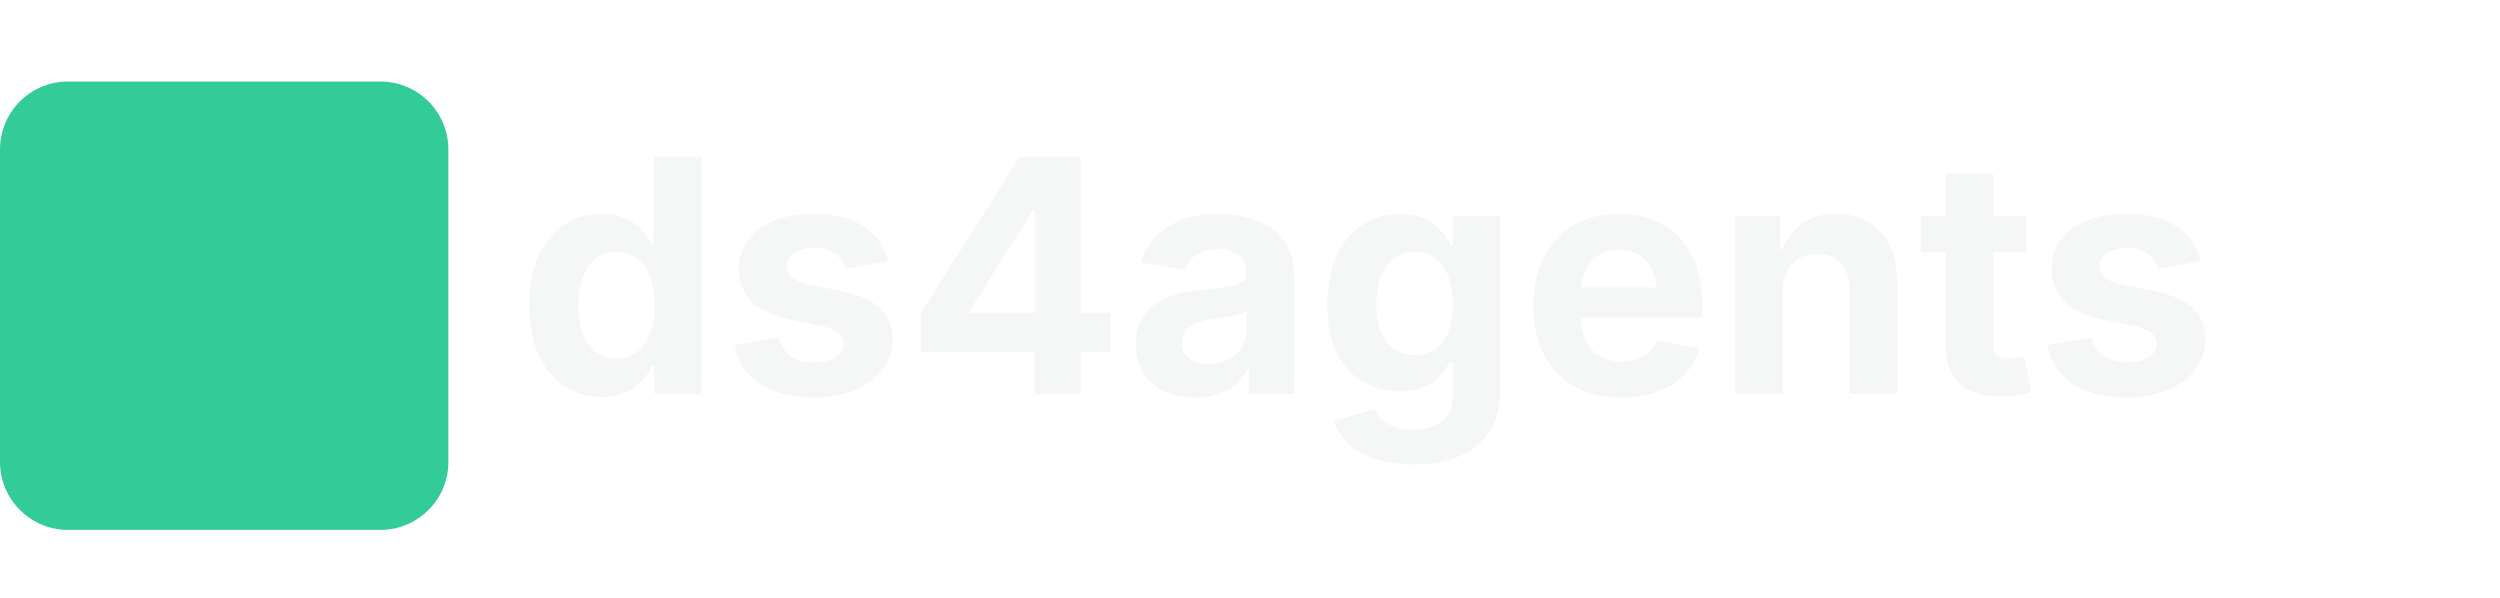
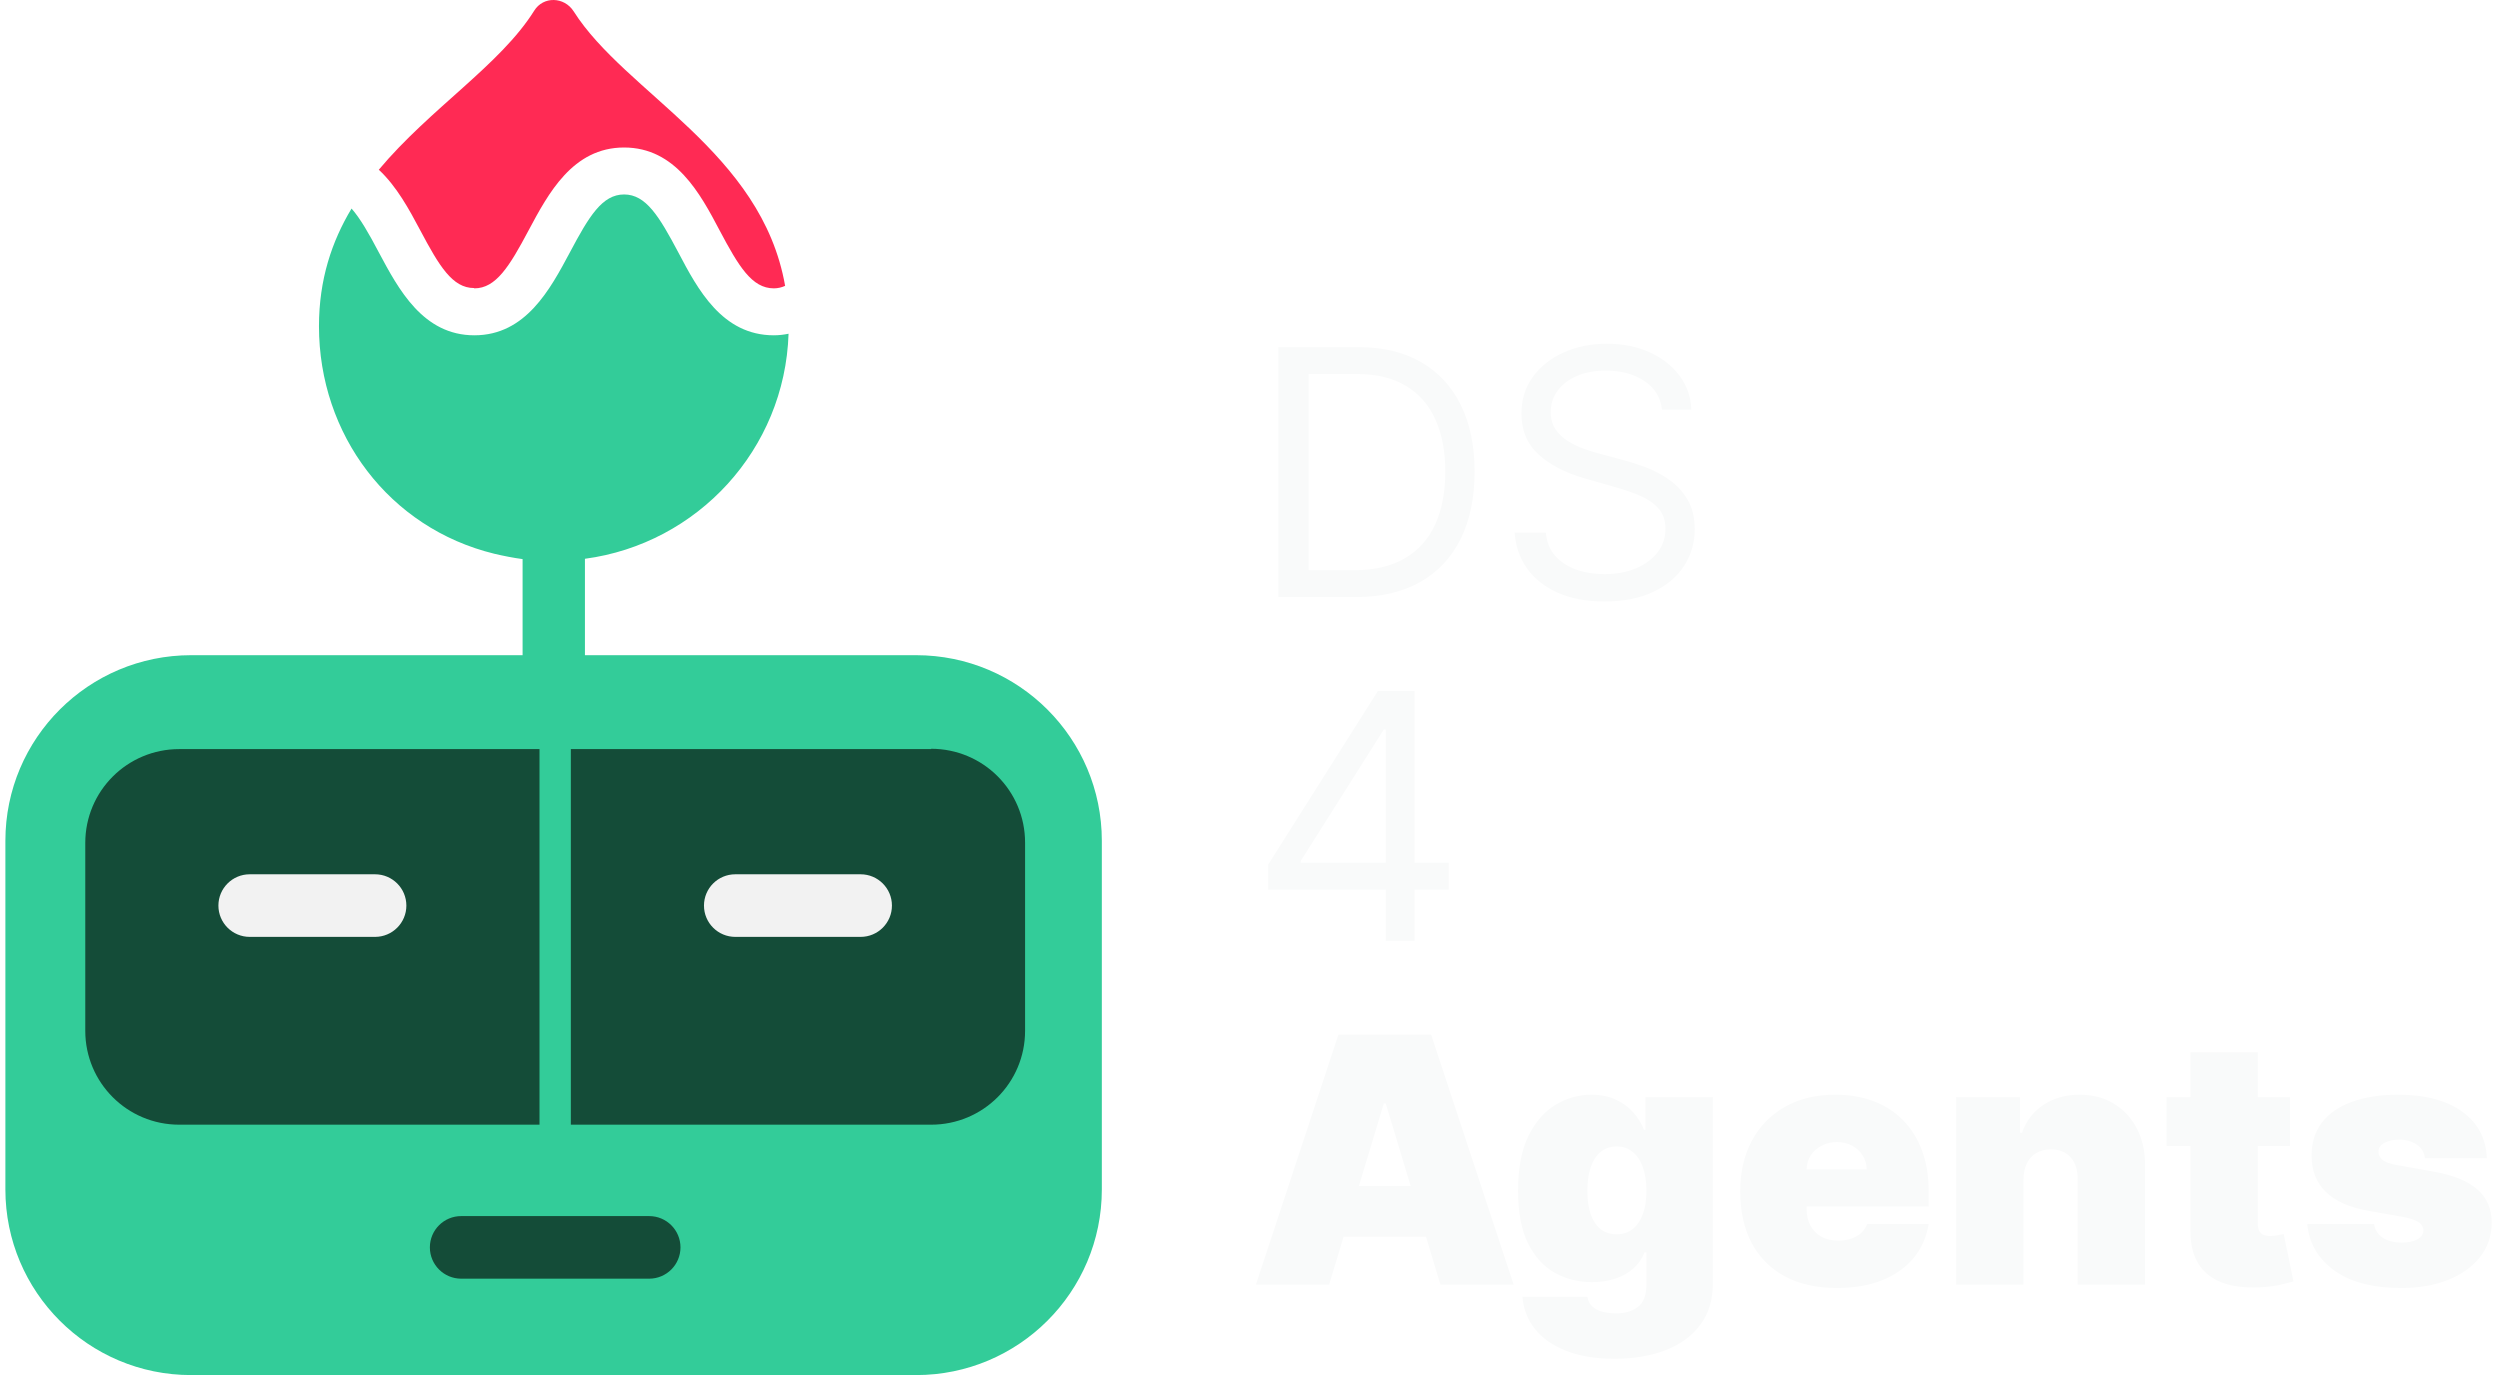
- <svg xmlns="http://www.w3.org/2000/svg" width="184" height="44" viewBox="0 0 184 44" fill="none">
-   <rect x="0" y="6" width="33" height="33" rx="5" fill="#33CC99" />
-   <text x="38" y="29" font-family="Inter, Helvetica, Arial, sans-serif" font-size="24" font-weight="700" fill="#F4F7F5">ds4agents</text>
+ <svg xmlns="http://www.w3.org/2000/svg" width="80" height="44" viewBox="0 0 420 232" fill="none">
+   <path d="M153.656 110.548H97.786V94.282C116.761 91.748 131.509 75.851 132.143 56.311C131.35 56.469 130.557 56.575 129.659 56.575C120.937 56.575 116.814 48.812 113.537 42.58C110.313 36.507 108.093 32.81 104.393 32.81C100.693 32.81 98.473 36.507 95.249 42.58C91.919 48.812 87.796 56.575 79.127 56.575C70.459 56.575 66.336 48.812 63.006 42.58C61.314 39.359 59.887 36.877 58.407 35.187C55.077 40.732 52.91 47.175 52.91 55.044C52.91 73.316 64.75 89.107 82.51 93.437C84.096 93.807 85.681 94.124 87.267 94.335V110.548H31.344C14.06 110.548 0 124.543 0 141.865V200.697C0 217.966 14.007 232.014 31.344 232.014H153.656C170.94 232.014 185 218.019 185 200.697V141.865C185 124.596 170.993 110.548 153.656 110.548Z" fill="#33CC99" />
+   <path d="M29.336 126.392C20.561 126.392 13.479 133.468 13.479 142.235V173.922C13.479 182.688 20.561 189.765 29.336 189.765H90.121V126.392H29.336Z" fill="#144C38" />
+   <path d="M62.371 147.516H41.228C38.309 147.516 35.942 149.881 35.942 152.797C35.942 155.714 38.309 158.078 41.228 158.078H62.371C65.29 158.078 67.657 155.714 67.657 152.797C67.657 149.881 65.29 147.516 62.371 147.516Z" fill="#F2F2F2" />
+   <path d="M108.621 205.186H76.907C73.988 205.186 71.621 207.55 71.621 210.467C71.621 213.384 73.988 215.748 76.907 215.748H108.621C111.54 215.748 113.907 213.384 113.907 210.467C113.907 207.55 111.54 205.186 108.621 205.186Z" fill="#144C38" />
+   <path d="M156.193 126.392H95.407V189.765H156.193C164.967 189.765 172.05 182.689 172.05 173.922V142.182C172.05 133.416 164.967 126.339 156.193 126.339V126.392Z" fill="#144C38" />
+   <path d="M144.3 147.516H123.157C120.238 147.516 117.871 149.881 117.871 152.797C117.871 155.714 120.238 158.078 123.157 158.078H144.3C147.219 158.078 149.585 155.714 149.585 152.797C149.585 149.881 147.219 147.516 144.3 147.516Z" fill="#F2F2F2" />
+   <path d="M79.127 48.653C82.774 48.653 85.047 44.956 88.272 38.883C91.602 32.651 95.724 24.888 104.393 24.888C113.062 24.888 117.237 32.651 120.514 38.883C123.739 44.956 125.959 48.653 129.659 48.653C130.346 48.653 130.98 48.495 131.562 48.231C127.597 25.575 104.657 15.752 95.883 1.915C94.297 -0.567 90.756 -0.673 89.223 1.81C83.514 10.946 71.674 18.287 63.006 28.638C66.019 31.437 68.133 35.345 69.983 38.83C73.207 44.904 75.427 48.6 79.074 48.6L79.127 48.653Z" fill="#FF2A54" />
+   <path transform="translate(211 58)" d="M16.8 42.743H3.788V0.576H17.376C21.467 0.576 24.967 1.421 27.877 3.109C30.787 4.784 33.017 7.192 34.568 10.336C36.119 13.465 36.895 17.212 36.895 21.577C36.895 25.97 36.112 29.751 34.548 32.922C32.983 36.079 30.704 38.508 27.712 40.21C24.72 41.898 21.082 42.743 16.8 42.743ZM8.894 38.213H16.471C19.957 38.213 22.846 37.541 25.138 36.195C27.431 34.85 29.14 32.935 30.265 30.451C31.391 27.967 31.953 25.009 31.953 21.577C31.953 18.173 31.398 15.243 30.286 12.786C29.174 10.315 27.513 8.421 25.303 7.103C23.093 5.772 20.341 5.106 17.047 5.106H8.894V38.213ZM68.519 11.118C68.272 9.032 67.27 7.412 65.513 6.259C63.757 5.106 61.602 4.53 59.048 4.53C57.182 4.53 55.548 4.832 54.148 5.435C52.762 6.039 51.678 6.87 50.895 7.927C50.127 8.984 49.742 10.185 49.742 11.53C49.742 12.655 50.01 13.623 50.545 14.433C51.094 15.229 51.794 15.895 52.645 16.43C53.496 16.952 54.389 17.384 55.322 17.727C56.255 18.056 57.113 18.324 57.895 18.53L62.178 19.683C63.276 19.971 64.498 20.369 65.843 20.877C67.202 21.385 68.499 22.078 69.734 22.957C70.983 23.821 72.013 24.933 72.823 26.292C73.632 27.651 74.037 29.319 74.037 31.295C74.037 33.574 73.44 35.633 72.246 37.472C71.066 39.311 69.336 40.773 67.058 41.857C64.793 42.942 62.041 43.484 58.801 43.484C55.782 43.484 53.167 42.997 50.957 42.022C48.761 41.047 47.031 39.689 45.769 37.945C44.52 36.202 43.813 34.178 43.648 31.872H48.919C49.056 33.464 49.591 34.782 50.525 35.825C51.472 36.854 52.666 37.623 54.107 38.131C55.562 38.625 57.127 38.872 58.801 38.872C60.751 38.872 62.501 38.556 64.052 37.925C65.603 37.28 66.831 36.388 67.737 35.248C68.643 34.095 69.096 32.75 69.096 31.213C69.096 29.813 68.705 28.674 67.922 27.795C67.14 26.917 66.111 26.203 64.834 25.654C63.557 25.105 62.178 24.624 60.696 24.213L55.507 22.73C52.213 21.783 49.605 20.431 47.683 18.674C45.762 16.917 44.801 14.618 44.801 11.777C44.801 9.416 45.439 7.357 46.716 5.6C48.006 3.83 49.735 2.457 51.904 1.482C54.087 0.494 56.523 6.97974e-06 59.213 6.97974e-06C61.931 6.97974e-06 64.347 0.487 66.46 1.462C68.574 2.423 70.249 3.74 71.484 5.415C72.733 7.089 73.392 8.991 73.461 11.118H68.519ZM2.058 92.095V87.895L20.588 58.577H23.636V65.083H21.577L7.576 87.236V87.566H32.53V92.095H2.058ZM21.906 100.743V90.819V88.863V58.577H26.765V100.743H21.906ZM12.353 158.743H-0.001L13.918 116.576H29.565L43.483 158.743H31.13L21.906 128.189H21.577L12.353 158.743ZM10.047 142.107H33.271V150.672H10.047V142.107ZM60.454 171.261C57.283 171.261 54.565 170.808 52.3 169.902C50.049 169.01 48.299 167.774 47.05 166.196C45.815 164.631 45.122 162.833 44.971 160.802H55.924C56.034 161.474 56.308 162.016 56.748 162.428C57.187 162.84 57.75 163.135 58.436 163.313C59.136 163.506 59.918 163.602 60.783 163.602C62.252 163.602 63.467 163.245 64.427 162.531C65.402 161.817 65.889 160.527 65.889 158.66V153.307H65.56C65.148 154.378 64.516 155.291 63.666 156.046C62.815 156.787 61.792 157.356 60.598 157.754C59.404 158.139 58.093 158.331 56.665 158.331C54.414 158.331 52.342 157.809 50.447 156.766C48.567 155.723 47.057 154.069 45.918 151.804C44.792 149.539 44.23 146.581 44.23 142.93C44.23 139.115 44.82 136.012 46 133.624C47.194 131.236 48.732 129.486 50.612 128.374C52.506 127.262 54.497 126.706 56.583 126.706C58.148 126.706 59.52 126.981 60.701 127.53C61.881 128.065 62.869 128.786 63.666 129.692C64.462 130.584 65.066 131.565 65.477 132.636H65.724V127.118H77.09V158.66C77.09 161.337 76.396 163.609 75.01 165.475C73.637 167.356 71.702 168.79 69.204 169.778C66.706 170.767 63.789 171.261 60.454 171.261ZM60.865 150.26C61.909 150.26 62.801 149.972 63.542 149.395C64.297 148.805 64.873 147.968 65.272 146.883C65.683 145.785 65.889 144.468 65.889 142.93C65.889 141.366 65.683 140.027 65.272 138.916C64.873 137.79 64.297 136.932 63.542 136.342C62.801 135.738 61.909 135.436 60.865 135.436C59.822 135.436 58.93 135.738 58.189 136.342C57.461 136.932 56.899 137.79 56.501 138.916C56.116 140.027 55.924 141.366 55.924 142.93C55.924 144.495 56.116 145.827 56.501 146.925C56.899 148.009 57.461 148.839 58.189 149.416C58.93 149.979 59.822 150.26 60.865 150.26ZM98.023 159.319C94.647 159.319 91.737 158.674 89.294 157.384C86.864 156.08 84.99 154.213 83.673 151.784C82.369 149.34 81.717 146.417 81.717 143.013C81.717 139.746 82.376 136.891 83.693 134.448C85.011 132.004 86.871 130.103 89.273 128.745C91.675 127.386 94.51 126.706 97.776 126.706C100.165 126.706 102.326 127.077 104.262 127.818C106.197 128.559 107.851 129.637 109.224 131.051C110.596 132.451 111.653 134.153 112.394 136.157C113.136 138.161 113.506 140.419 113.506 142.93V145.566H85.258V139.307H103.047C103.033 138.401 102.8 137.605 102.347 136.918C101.908 136.218 101.311 135.676 100.556 135.292C99.815 134.894 98.97 134.695 98.023 134.695C97.104 134.695 96.26 134.894 95.491 135.292C94.722 135.676 94.105 136.211 93.638 136.898C93.185 137.584 92.945 138.387 92.917 139.307V146.06C92.917 147.076 93.13 147.982 93.555 148.778C93.981 149.574 94.592 150.198 95.388 150.651C96.184 151.104 97.145 151.331 98.27 151.331C99.053 151.331 99.766 151.221 100.412 151.001C101.071 150.782 101.633 150.466 102.1 150.054C102.567 149.629 102.91 149.121 103.129 148.531H113.506C113.149 150.727 112.305 152.635 110.974 154.254C109.642 155.86 107.879 157.109 105.682 158.001C103.5 158.88 100.947 159.319 98.023 159.319ZM129.509 140.954V158.743H118.144V127.118H128.933V133.13H129.262C129.948 131.126 131.156 129.554 132.886 128.415C134.629 127.276 136.66 126.706 138.98 126.706C141.217 126.706 143.159 127.221 144.807 128.25C146.467 129.266 147.751 130.666 148.657 132.451C149.576 134.235 150.029 136.273 150.016 138.566V158.743H138.65V140.954C138.664 139.389 138.266 138.161 137.456 137.268C136.66 136.376 135.548 135.93 134.121 135.93C133.188 135.93 132.371 136.136 131.671 136.548C130.985 136.946 130.456 137.522 130.085 138.277C129.715 139.018 129.523 139.911 129.509 140.954ZM174.486 127.118V135.354H153.65V127.118H174.486ZM157.685 119.541H169.05V148.572C169.05 149.011 169.126 149.382 169.277 149.684C169.428 149.972 169.661 150.191 169.977 150.342C170.292 150.48 170.697 150.548 171.191 150.548C171.534 150.548 171.933 150.507 172.385 150.425C172.852 150.342 173.195 150.274 173.415 150.219L175.062 158.207C174.554 158.358 173.827 158.544 172.88 158.763C171.946 158.983 170.834 159.127 169.544 159.196C166.936 159.333 164.747 159.065 162.976 158.393C161.206 157.706 159.874 156.629 158.982 155.16C158.09 153.692 157.658 151.852 157.685 149.642V119.541ZM207.69 137.413H197.231C197.176 136.767 196.95 136.211 196.552 135.745C196.154 135.278 195.639 134.921 195.008 134.674C194.39 134.413 193.704 134.283 192.949 134.283C191.974 134.283 191.137 134.461 190.437 134.818C189.737 135.175 189.394 135.683 189.407 136.342C189.394 136.809 189.593 137.241 190.004 137.639C190.43 138.037 191.247 138.346 192.455 138.566L198.878 139.718C202.118 140.309 204.527 141.304 206.105 142.704C207.697 144.09 208.5 145.95 208.514 148.283C208.5 150.535 207.828 152.49 206.496 154.151C205.179 155.798 203.374 157.075 201.081 157.981C198.803 158.873 196.202 159.319 193.278 159.319C188.447 159.319 184.665 158.331 181.934 156.354C179.216 154.378 177.699 151.77 177.383 148.531H188.666C188.817 149.533 189.311 150.308 190.149 150.857C191 151.392 192.07 151.66 193.36 151.66C194.404 151.66 195.262 151.482 195.934 151.125C196.62 150.768 196.97 150.26 196.984 149.601C196.97 148.997 196.668 148.517 196.078 148.16C195.502 147.803 194.596 147.515 193.36 147.295L187.76 146.307C184.535 145.744 182.119 144.674 180.513 143.095C178.907 141.517 178.111 139.485 178.125 137.001C178.111 134.805 178.687 132.945 179.854 131.421C181.035 129.884 182.716 128.717 184.898 127.921C187.095 127.111 189.696 126.706 192.702 126.706C197.272 126.706 200.875 127.653 203.511 129.548C206.16 131.442 207.553 134.063 207.69 137.413Z" fill="#F9FAFA" />
</svg>
